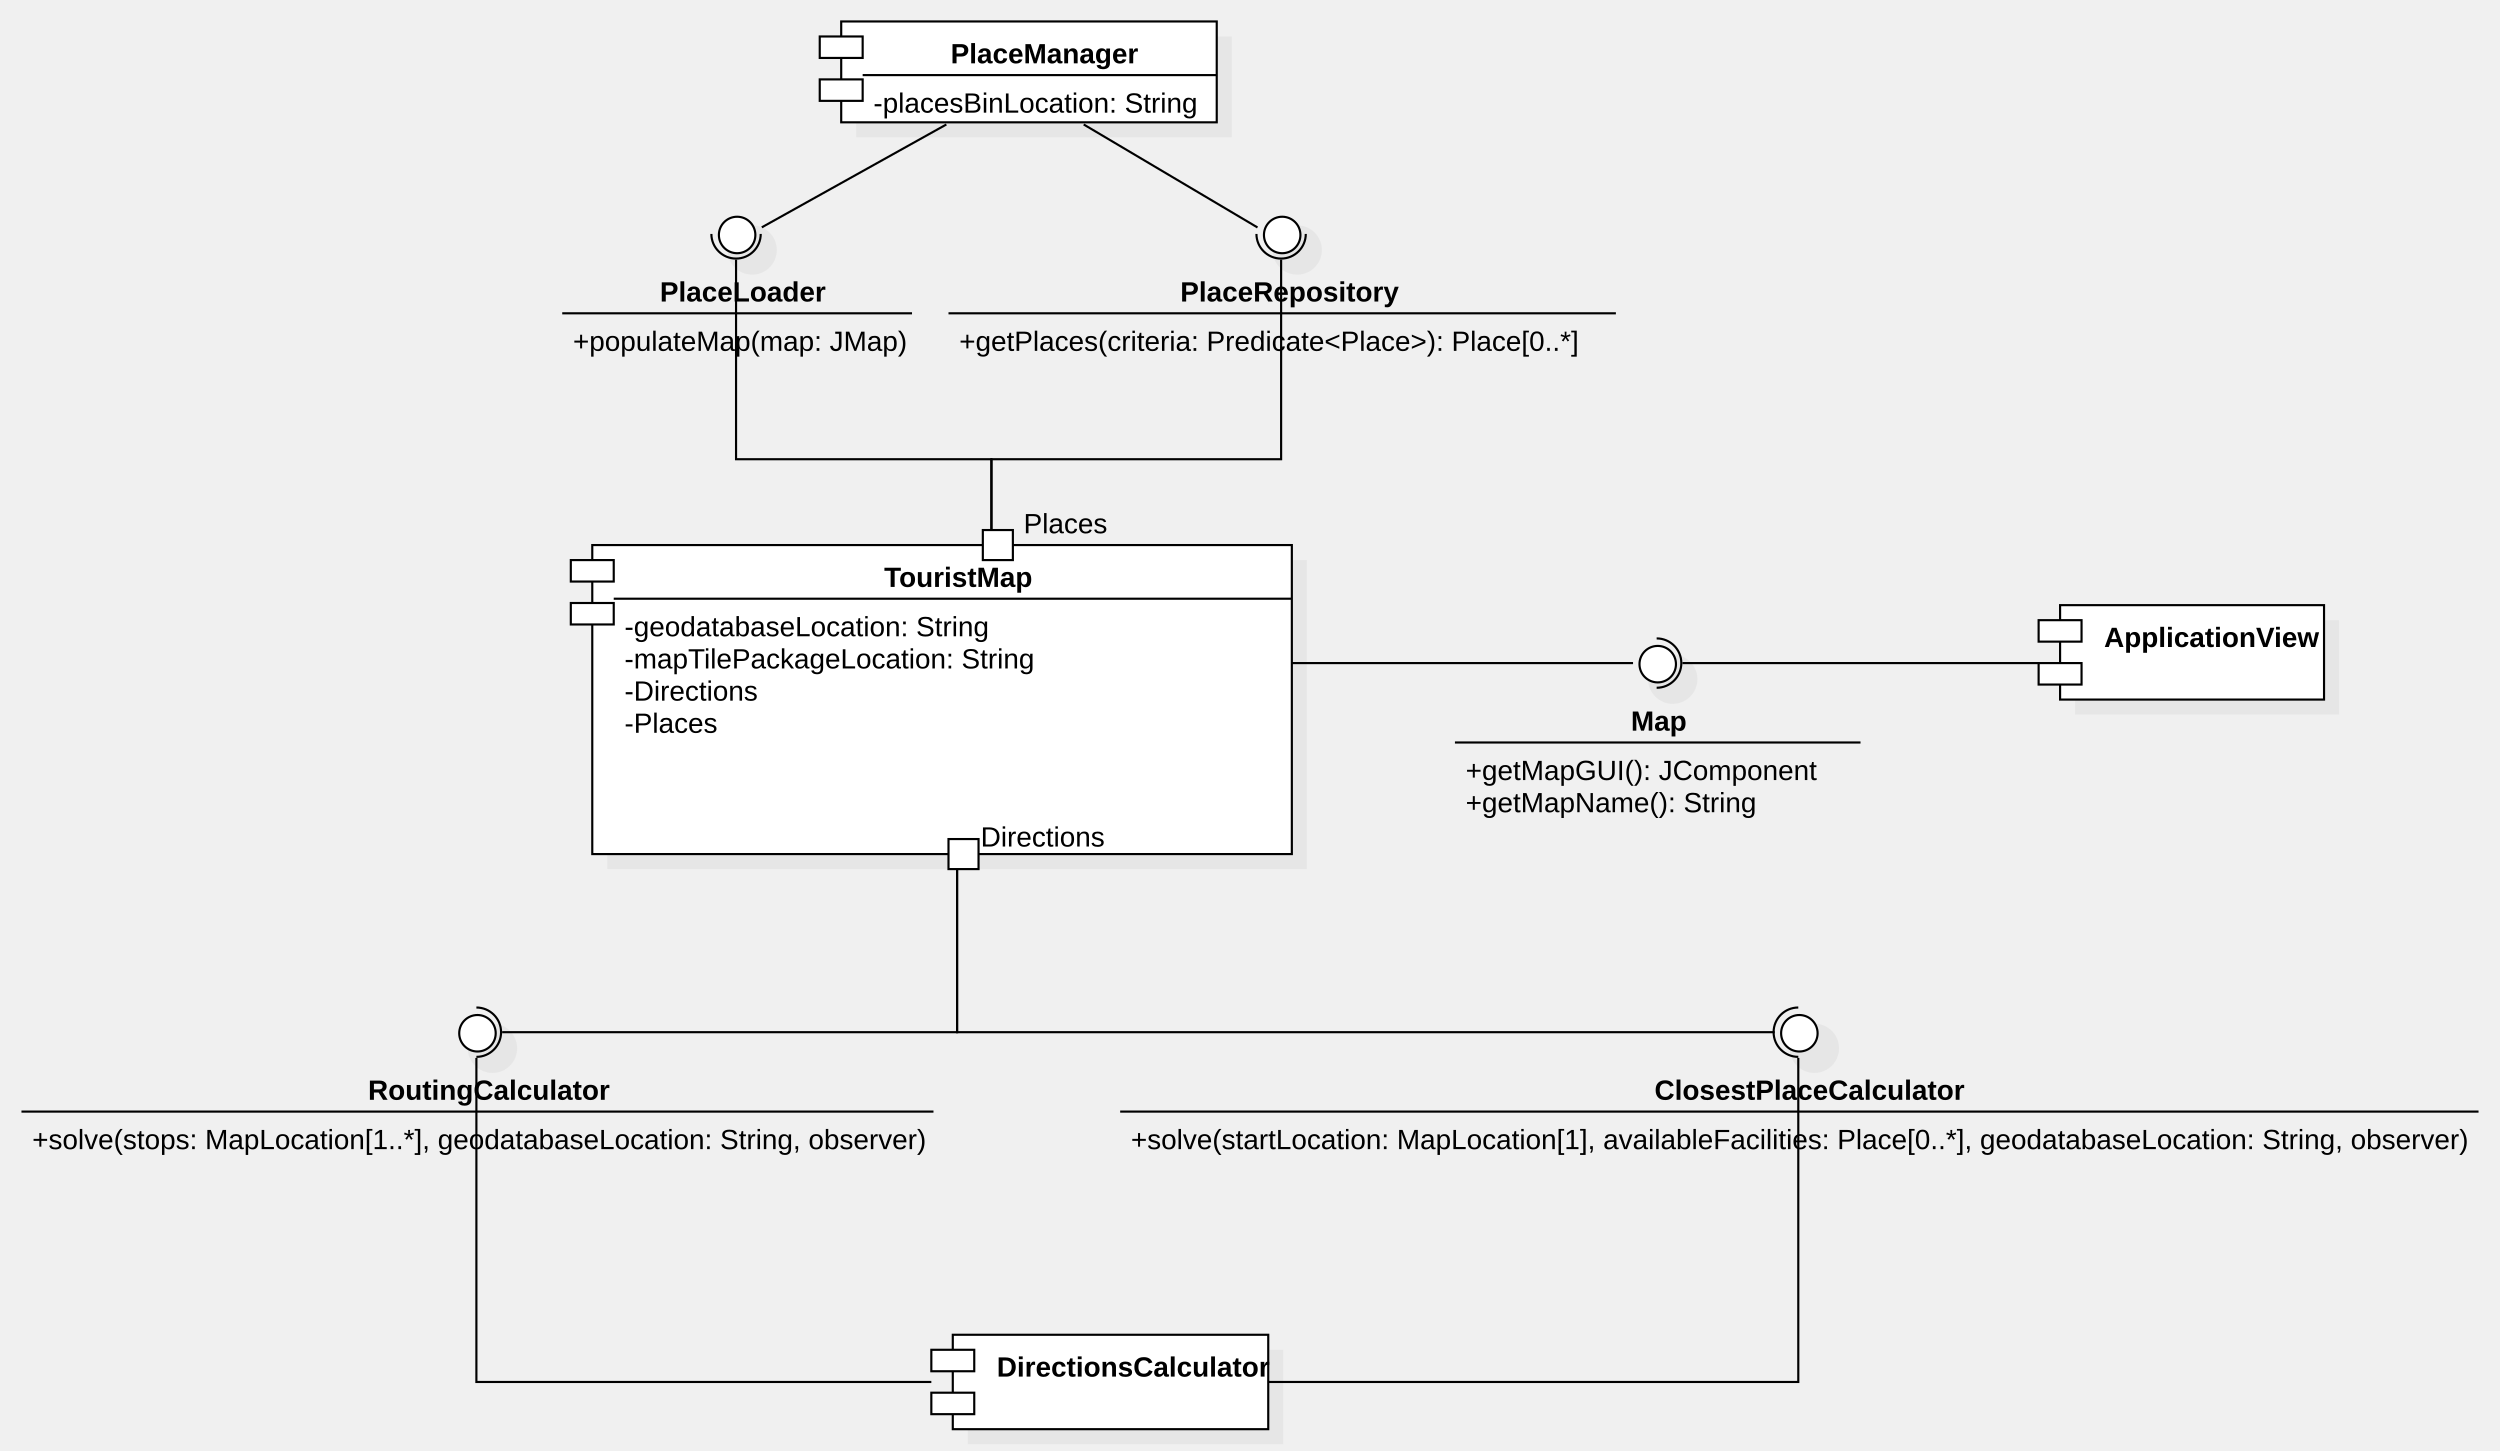
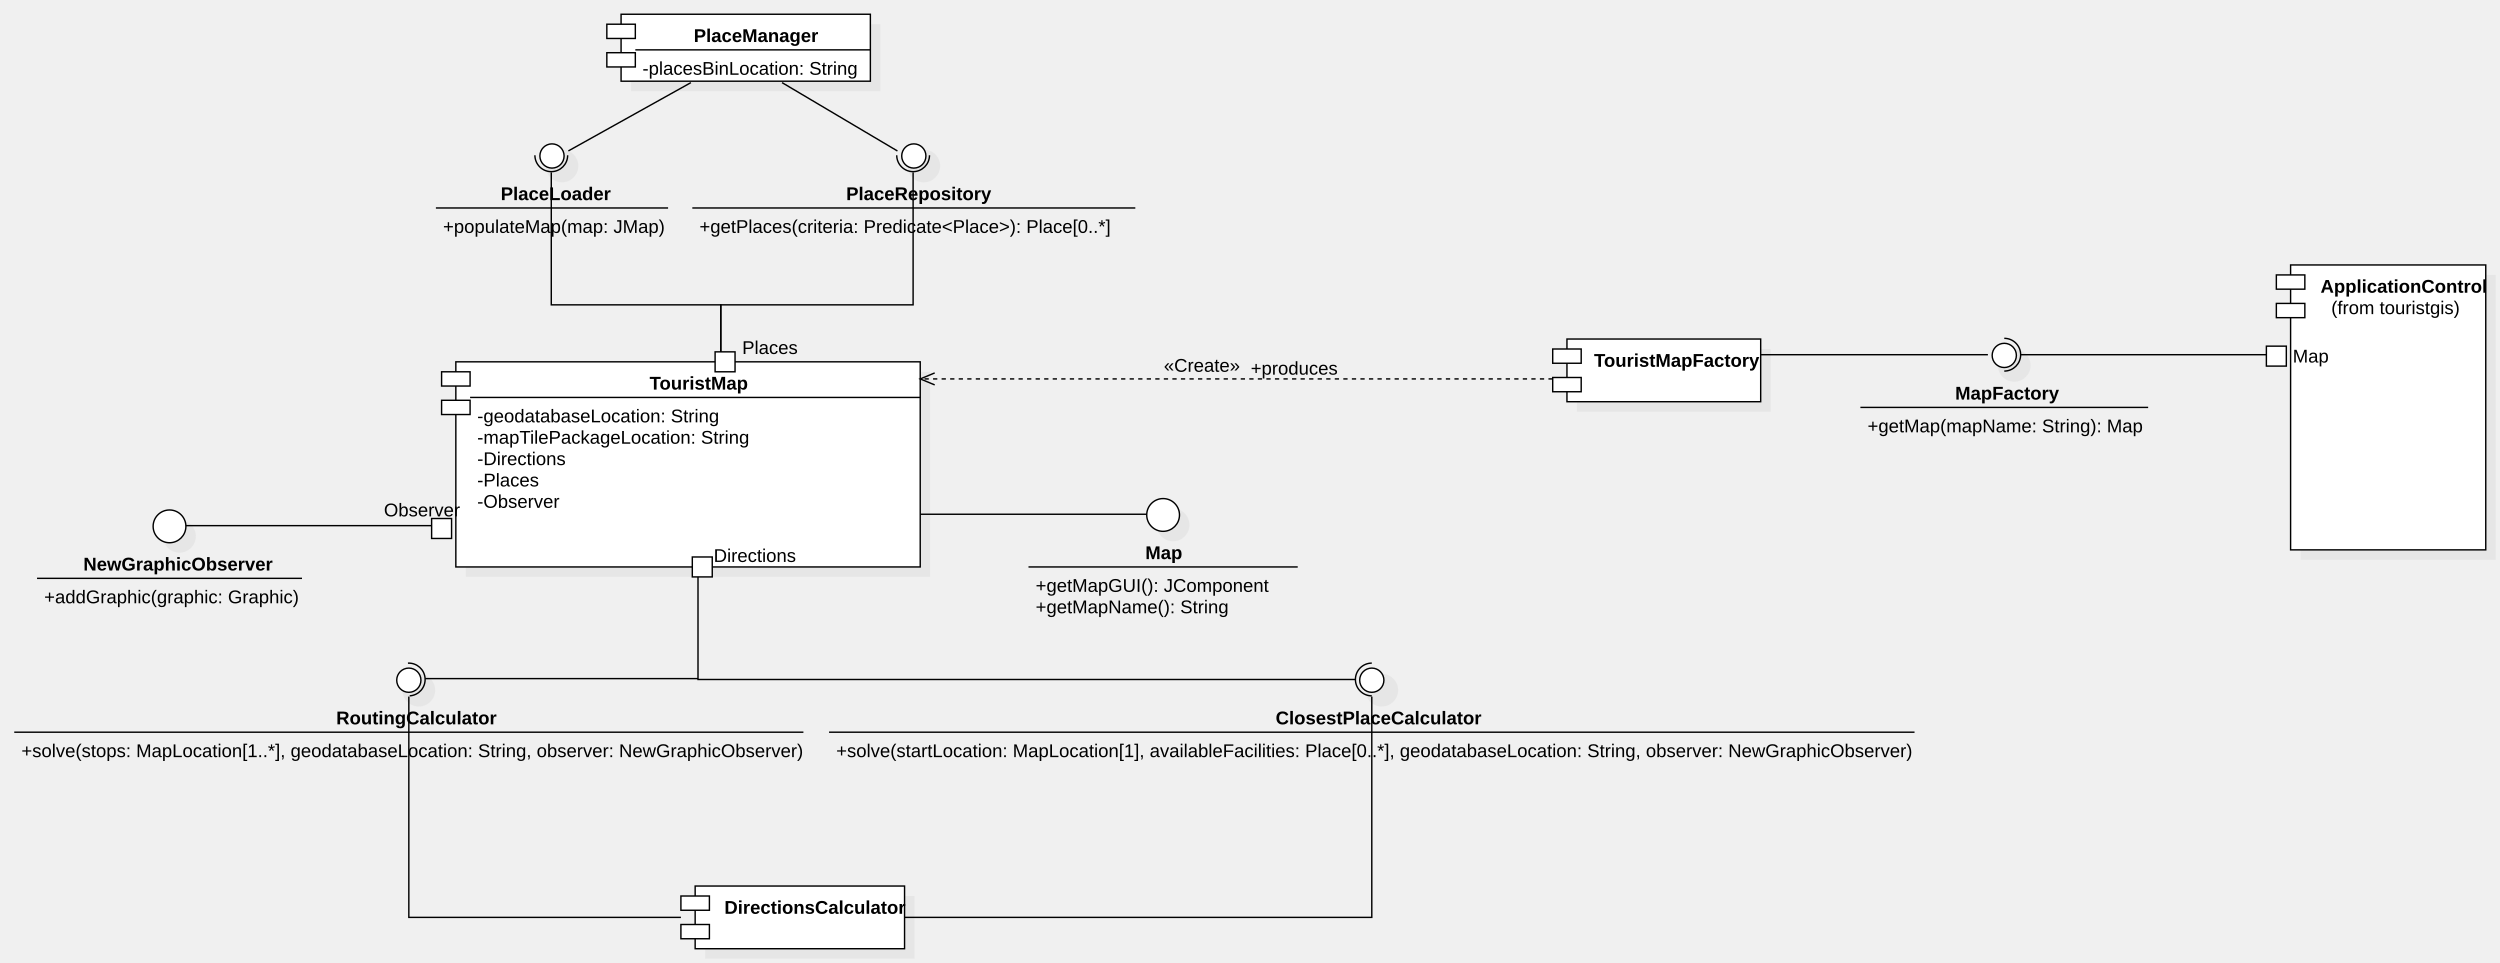
- <svg xmlns="http://www.w3.org/2000/svg" version="1.1" width="1165" height="676">
+ <svg xmlns="http://www.w3.org/2000/svg" version="1.1" width="1755" height="676">
  <defs />
  <g>
-     <g transform="translate(-82,-54) scale(1,1)">
-       <rect fill="#C0C0C0" stroke="none" x="365" y="315" width="326" height="144" opacity="0.2" />
-     </g>
-     <g transform="translate(-82,-54) scale(1,1)">
-       <rect fill="#ffffff" stroke="none" x="358" y="308" width="326" height="144" />
-     </g>
-     <g transform="translate(-82,-54) scale(1,1)">
-       <path fill="none" stroke="#000000" d="M 358 308 L 684 308 L 684 452 L 358 452 L 358 308 Z Z" stroke-miterlimit="10" />
-     </g>
-     <g transform="translate(-82,-54) scale(1,1)">
-       <rect fill="#ffffff" stroke="none" x="348" y="315" width="20" height="10" />
-     </g>
-     <g transform="translate(-82,-54) scale(1,1)">
-       <path fill="none" stroke="#000000" d="M 348 315 L 368 315 L 368 325 L 348 325 L 348 315 Z Z" stroke-miterlimit="10" />
-     </g>
-     <g transform="translate(-82,-54) scale(1,1)">
-       <rect fill="#ffffff" stroke="none" x="348" y="335" width="20" height="10" />
-     </g>
-     <g transform="translate(-82,-54) scale(1,1)">
-       <path fill="none" stroke="#000000" d="M 348 335 L 368 335 L 368 345 L 348 345 L 348 335 Z Z" stroke-miterlimit="10" />
-     </g>
-     <g transform="translate(-82,-54) scale(1,1)">
-       <path fill="none" stroke="#000000" d="M 368 333 L 684 333" stroke-miterlimit="10" />
-     </g>
-     <g transform="translate(-82,-54) scale(1,1)">
-       <g>
-         <path fill="none" stroke="none" />
-         <text fill="#000000" stroke="none" font-family="Arial" font-size="13px" font-style="normal" font-weight="bold" text-decoration="none" x="494" y="327.5">TouristMap</text>
-       </g>
-     </g>
-     <g transform="translate(-82,-54) scale(1,1)">
-       <g>
-         <path fill="none" stroke="none" />
-         <text fill="#000000" stroke="none" font-family="Arial" font-size="13px" font-style="normal" font-weight="normal" text-decoration="none" x="373" y="350.5">-geodatabaseLocation: String</text>
-       </g>
-     </g>
-     <g transform="translate(-82,-54) scale(1,1)">
-       <g>
-         <path fill="none" stroke="none" />
-         <text fill="#000000" stroke="none" font-family="Arial" font-size="13px" font-style="normal" font-weight="normal" text-decoration="none" x="373" y="365.5">-mapTilePackageLocation: String</text>
-       </g>
-     </g>
-     <g transform="translate(-82,-54) scale(1,1)">
-       <g>
-         <path fill="none" stroke="none" />
-         <text fill="#000000" stroke="none" font-family="Arial" font-size="13px" font-style="normal" font-weight="normal" text-decoration="none" x="373" y="380.5">-Directions</text>
-       </g>
-     </g>
-     <g transform="translate(-82,-54) scale(1,1)">
-       <g>
-         <path fill="none" stroke="none" />
-         <text fill="#000000" stroke="none" font-family="Arial" font-size="13px" font-style="normal" font-weight="normal" text-decoration="none" x="373" y="395.5">-Places</text>
-       </g>
-     </g>
-     <g transform="translate(-82,-54) scale(1,1)">
-       <path fill="#C0C0C0" stroke="none" d="M 850 370.5 C 850 364.149 855.149 359 861.5 359 C 867.851 359 873 364.149 873 370.5 C 873 376.851 867.851 382 861.5 382 C 855.149 382 850 376.851 850 370.5 Z" opacity="0.2" />
-     </g>
-     <g transform="translate(-82,-54) scale(1,1)">
-       <path fill="none" stroke="#000000" d="M 854 351.5 A 11.5 11.5 0 0 1 854 374.5" stroke-miterlimit="10" />
-     </g>
-     <g transform="translate(-82,-54) scale(1,1)">
-       <path fill="#ffffff" stroke="none" d="M 846 363.5 C 846 358.806 849.806 355 854.5 355 C 859.194 355 863 358.806 863 363.5 C 863 368.194 859.194 372 854.5 372 C 849.806 372 846 368.194 846 363.5 Z" />
-     </g>
-     <g transform="translate(-82,-54) scale(1,1)">
-       <path fill="none" stroke="#000000" d="M 846 363.5 C 846 358.806 849.806 355 854.5 355 C 859.194 355 863 358.806 863 363.5 C 863 368.194 859.194 372 854.5 372 C 849.806 372 846 368.194 846 363.5 Z" stroke-miterlimit="10" />
-     </g>
-     <g transform="translate(-82,-54) scale(1,1)">
-       <path fill="none" stroke="#000000" d="M 760 400 L 949 400" stroke-miterlimit="10" />
-     </g>
-     <g transform="translate(-82,-54) scale(1,1)">
-       <g>
-         <path fill="none" stroke="none" />
-         <text fill="#000000" stroke="none" font-family="Arial" font-size="13px" font-style="normal" font-weight="bold" text-decoration="none" x="842" y="394.5">Map</text>
-       </g>
-     </g>
-     <g transform="translate(-82,-54) scale(1,1)">
-       <g>
-         <path fill="none" stroke="none" />
-         <text fill="#000000" stroke="none" font-family="Arial" font-size="13px" font-style="normal" font-weight="normal" text-decoration="none" x="765" y="417.5">+getMapGUI(): JComponent</text>
-       </g>
-     </g>
-     <g transform="translate(-82,-54) scale(1,1)">
-       <g>
-         <path fill="none" stroke="none" />
-         <text fill="#000000" stroke="none" font-family="Arial" font-size="13px" font-style="normal" font-weight="normal" text-decoration="none" x="765" y="432.5">+getMapName(): String</text>
-       </g>
-     </g>
-     <g transform="translate(-82,-54) scale(1,1)">
-       <path fill="none" stroke="#000000" d="M 684 363 L 843 363" stroke-miterlimit="10" />
-     </g>
-     <g transform="translate(-82,-54) scale(1,1)">
-       <path fill="#C0C0C0" stroke="none" d="M 300 542.5 C 300 536.149 305.149 531 311.5 531 C 317.851 531 323 536.149 323 542.5 C 323 548.851 317.851 554 311.5 554 C 305.149 554 300 548.851 300 542.5 Z" opacity="0.2" />
-     </g>
-     <g transform="translate(-82,-54) scale(1,1)">
-       <path fill="none" stroke="#000000" d="M 304 523.5 A 11.5 11.5 0 0 1 304 546.5" stroke-miterlimit="10" />
-     </g>
-     <g transform="translate(-82,-54) scale(1,1)">
-       <path fill="#ffffff" stroke="none" d="M 296 535.5 C 296 530.806 299.806 527 304.5 527 C 309.194 527 313 530.806 313 535.5 C 313 540.194 309.194 544 304.5 544 C 299.806 544 296 540.194 296 535.5 Z" />
-     </g>
-     <g transform="translate(-82,-54) scale(1,1)">
-       <path fill="none" stroke="#000000" d="M 296 535.5 C 296 530.806 299.806 527 304.5 527 C 309.194 527 313 530.806 313 535.5 C 313 540.194 309.194 544 304.5 544 C 299.806 544 296 540.194 296 535.5 Z" stroke-miterlimit="10" />
-     </g>
-     <g transform="translate(-82,-54) scale(1,1)">
-       <path fill="none" stroke="#000000" d="M 92 572 L 517 572" stroke-miterlimit="10" />
-     </g>
-     <g transform="translate(-82,-54) scale(1,1)">
-       <g>
-         <path fill="none" stroke="none" />
-         <text fill="#000000" stroke="none" font-family="Arial" font-size="13px" font-style="normal" font-weight="bold" text-decoration="none" x="253.5" y="566.5">RoutingCalculator</text>
-       </g>
-     </g>
-     <g transform="translate(-82,-54) scale(1,1)">
-       <g>
-         <path fill="none" stroke="none" />
-         <text fill="#000000" stroke="none" font-family="Arial" font-size="13px" font-style="normal" font-weight="normal" text-decoration="none" x="97" y="589.5">+solve(stops: MapLocation[1..*], geodatabaseLocation: String, observer)</text>
-       </g>
-     </g>
-     <g transform="translate(-82,-54) scale(1,1)">
-       <path fill="#C0C0C0" stroke="none" d="M 916 542.5 C 916 536.149 921.149 531 927.5 531 C 933.851 531 939 536.149 939 542.5 C 939 548.851 933.851 554 927.5 554 C 921.149 554 916 548.851 916 542.5 Z" opacity="0.2" />
-     </g>
-     <g transform="translate(-82,-54) scale(1,1)">
-       <path fill="none" stroke="#000000" d="M 920 546.5 A 11.5 11.5 0 0 1 920 523.5" stroke-miterlimit="10" />
-     </g>
-     <g transform="translate(-82,-54) scale(1,1)">
-       <path fill="#ffffff" stroke="none" d="M 912 535.5 C 912 530.806 915.806 527 920.5 527 C 925.194 527 929 530.806 929 535.5 C 929 540.194 925.194 544 920.5 544 C 915.806 544 912 540.194 912 535.5 Z" />
-     </g>
-     <g transform="translate(-82,-54) scale(1,1)">
-       <path fill="none" stroke="#000000" d="M 912 535.5 C 912 530.806 915.806 527 920.5 527 C 925.194 527 929 530.806 929 535.5 C 929 540.194 925.194 544 920.5 544 C 915.806 544 912 540.194 912 535.5 Z" stroke-miterlimit="10" />
-     </g>
-     <g transform="translate(-82,-54) scale(1,1)">
-       <path fill="none" stroke="#000000" d="M 604 572 L 1237 572" stroke-miterlimit="10" />
-     </g>
-     <g transform="translate(-82,-54) scale(1,1)">
-       <g>
-         <path fill="none" stroke="none" />
-         <text fill="#000000" stroke="none" font-family="Arial" font-size="13px" font-style="normal" font-weight="bold" text-decoration="none" x="853" y="566.5">ClosestPlaceCalculator</text>
-       </g>
-     </g>
-     <g transform="translate(-82,-54) scale(1,1)">
-       <g>
-         <path fill="none" stroke="none" />
-         <text fill="#000000" stroke="none" font-family="Arial" font-size="13px" font-style="normal" font-weight="normal" text-decoration="none" x="609" y="589.5">+solve(startLocation: MapLocation[1], availableFacilities: Place[0..*], geodatabaseLocation: String, observer)</text>
-       </g>
-     </g>
-     <g transform="translate(-82,-54) scale(1,1)">
-       <path fill="#C0C0C0" stroke="none" d="M 421 170.5 C 421 164.149 426.149 159 432.5 159 C 438.851 159 444 164.149 444 170.5 C 444 176.851 438.851 182 432.5 182 C 426.149 182 421 176.851 421 170.5 Z" opacity="0.2" />
-     </g>
-     <g transform="translate(-82,-54) scale(1,1)">
-       <path fill="none" stroke="#000000" d="M 436.5 163 A 11.5 11.5 0 0 1 413.5 163" stroke-miterlimit="10" />
-     </g>
-     <g transform="translate(-82,-54) scale(1,1)">
-       <path fill="#ffffff" stroke="none" d="M 417 163.5 C 417 158.806 420.806 155 425.5 155 C 430.194 155 434 158.806 434 163.5 C 434 168.194 430.194 172 425.5 172 C 420.806 172 417 168.194 417 163.5 Z" />
-     </g>
-     <g transform="translate(-82,-54) scale(1,1)">
-       <path fill="none" stroke="#000000" d="M 417 163.5 C 417 158.806 420.806 155 425.5 155 C 430.194 155 434 158.806 434 163.5 C 434 168.194 430.194 172 425.5 172 C 420.806 172 417 168.194 417 163.5 Z" stroke-miterlimit="10" />
-     </g>
-     <g transform="translate(-82,-54) scale(1,1)">
-       <path fill="none" stroke="#000000" d="M 344 200 L 507 200" stroke-miterlimit="10" />
-     </g>
-     <g transform="translate(-82,-54) scale(1,1)">
-       <g>
-         <path fill="none" stroke="none" />
-         <text fill="#000000" stroke="none" font-family="Arial" font-size="13px" font-style="normal" font-weight="bold" text-decoration="none" x="389.5" y="194.5">PlaceLoader</text>
-       </g>
-     </g>
-     <g transform="translate(-82,-54) scale(1,1)">
-       <g>
-         <path fill="none" stroke="none" />
-         <text fill="#000000" stroke="none" font-family="Arial" font-size="13px" font-style="normal" font-weight="normal" text-decoration="none" x="349" y="217.5">+populateMap(map: JMap)</text>
-       </g>
-     </g>
-     <g transform="translate(-82,-54) scale(1,1)">
-       <rect fill="#ffffff" stroke="none" x="524" y="445" width="14" height="14" />
-     </g>
-     <g transform="translate(-82,-54) scale(1,1)">
-       <path fill="none" stroke="#000000" d="M 524 445 L 538 445 L 538 459 L 524 459 L 524 445 Z Z" stroke-miterlimit="10" />
-     </g>
-     <g transform="translate(-82,-54) scale(1,1)">
-       <g>
-         <path fill="none" stroke="none" />
-         <text fill="#000000" stroke="none" font-family="Arial" font-size="13px" font-style="normal" font-weight="normal" text-decoration="none" x="539" y="448.5">Directions</text>
-       </g>
-     </g>
-     <g transform="translate(-82,-54) scale(1,1)">
-       <path fill="none" stroke="#000000" d="M 528 459 L 528 535 L 316 535" stroke-miterlimit="10" />
-     </g>
-     <g transform="translate(-82,-54) scale(1,1)">
-       <path fill="none" stroke="#000000" d="M 528 459 L 528 535 L 909 535" stroke-miterlimit="10" />
-     </g>
-     <g transform="translate(-82,-54) scale(1,1)">
-       <rect fill="#ffffff" stroke="none" x="540" y="301" width="14" height="14" />
-     </g>
-     <g transform="translate(-82,-54) scale(1,1)">
-       <path fill="none" stroke="#000000" d="M 540 301 L 554 301 L 554 315 L 540 315 L 540 301 Z Z" stroke-miterlimit="10" />
-     </g>
-     <g transform="translate(-82,-54) scale(1,1)">
-       <g>
-         <path fill="none" stroke="none" />
-         <text fill="#000000" stroke="none" font-family="Arial" font-size="13px" font-style="normal" font-weight="normal" text-decoration="none" x="559" y="302.5">Places</text>
-       </g>
-     </g>
-     <g transform="translate(-82,-54) scale(1,1)">
-       <path fill="none" stroke="#000000" d="M 544 301 L 544 268 L 425 268 L 425 175" stroke-miterlimit="10" />
-     </g>
-     <g transform="translate(-82,-54) scale(1,1)">
-       <rect fill="#C0C0C0" stroke="none" x="1049" y="343" width="123" height="44" opacity="0.2" />
-     </g>
-     <g transform="translate(-82,-54) scale(1,1)">
-       <rect fill="#ffffff" stroke="none" x="1042" y="336" width="123" height="44" />
-     </g>
-     <g transform="translate(-82,-54) scale(1,1)">
-       <path fill="none" stroke="#000000" d="M 1042 336 L 1165 336 L 1165 380 L 1042 380 L 1042 336 Z Z" stroke-miterlimit="10" />
-     </g>
-     <g transform="translate(-82,-54) scale(1,1)">
-       <rect fill="#ffffff" stroke="none" x="1032" y="343" width="20" height="10" />
-     </g>
-     <g transform="translate(-82,-54) scale(1,1)">
-       <path fill="none" stroke="#000000" d="M 1032 343 L 1052 343 L 1052 353 L 1032 353 L 1032 343 Z Z" stroke-miterlimit="10" />
-     </g>
-     <g transform="translate(-82,-54) scale(1,1)">
-       <rect fill="#ffffff" stroke="none" x="1032" y="363" width="20" height="10" />
-     </g>
-     <g transform="translate(-82,-54) scale(1,1)">
-       <path fill="none" stroke="#000000" d="M 1032 363 L 1052 363 L 1052 373 L 1032 373 L 1032 363 Z Z" stroke-miterlimit="10" />
-     </g>
-     <g transform="translate(-82,-54) scale(1,1)">
-       <g>
-         <path fill="none" stroke="none" />
-         <text fill="#000000" stroke="none" font-family="Arial" font-size="13px" font-style="normal" font-weight="bold" text-decoration="none" x="1062.5" y="355.5">ApplicationView</text>
-       </g>
-     </g>
-     <g transform="translate(-82,-54) scale(1,1)">
-       <path fill="none" stroke="#000000" d="M 1032 363 L 866 363" stroke-miterlimit="10" />
-     </g>
-     <g transform="translate(-82,-54) scale(1,1)">
-       <path fill="#C0C0C0" stroke="none" d="M 675 170.5 C 675 164.149 680.149 159 686.5 159 C 692.851 159 698 164.149 698 170.5 C 698 176.851 692.851 182 686.5 182 C 680.149 182 675 176.851 675 170.5 Z" opacity="0.2" />
-     </g>
-     <g transform="translate(-82,-54) scale(1,1)">
-       <path fill="none" stroke="#000000" d="M 690.5 163 A 11.5 11.5 0 0 1 667.5 163" stroke-miterlimit="10" />
-     </g>
-     <g transform="translate(-82,-54) scale(1,1)">
-       <path fill="#ffffff" stroke="none" d="M 671 163.5 C 671 158.806 674.806 155 679.5 155 C 684.194 155 688 158.806 688 163.5 C 688 168.194 684.194 172 679.5 172 C 674.806 172 671 168.194 671 163.5 Z" />
-     </g>
-     <g transform="translate(-82,-54) scale(1,1)">
-       <path fill="none" stroke="#000000" d="M 671 163.5 C 671 158.806 674.806 155 679.5 155 C 684.194 155 688 158.806 688 163.5 C 688 168.194 684.194 172 679.5 172 C 674.806 172 671 168.194 671 163.5 Z" stroke-miterlimit="10" />
-     </g>
-     <g transform="translate(-82,-54) scale(1,1)">
-       <path fill="none" stroke="#000000" d="M 524 200 L 835 200" stroke-miterlimit="10" />
-     </g>
-     <g transform="translate(-82,-54) scale(1,1)">
-       <g>
-         <path fill="none" stroke="none" />
-         <text fill="#000000" stroke="none" font-family="Arial" font-size="13px" font-style="normal" font-weight="bold" text-decoration="none" x="632" y="194.5">PlaceRepository</text>
-       </g>
-     </g>
-     <g transform="translate(-82,-54) scale(1,1)">
-       <g>
-         <path fill="none" stroke="none" />
-         <text fill="#000000" stroke="none" font-family="Arial" font-size="13px" font-style="normal" font-weight="normal" text-decoration="none" x="529" y="217.5">+getPlaces(criteria: Predicate&lt;Place&gt;): Place[0..*]</text>
-       </g>
-     </g>
-     <g transform="translate(-82,-54) scale(1,1)">
-       <path fill="none" stroke="#000000" d="M 544 301 L 544 268 L 679 268 L 679 175" stroke-miterlimit="10" />
-     </g>
-     <g transform="translate(-82,-54) scale(1,1)">
-       <rect fill="#C0C0C0" stroke="none" x="481" y="71" width="175" height="47" opacity="0.2" />
-     </g>
-     <g transform="translate(-82,-54) scale(1,1)">
-       <rect fill="#ffffff" stroke="none" x="474" y="64" width="175" height="47" />
-     </g>
-     <g transform="translate(-82,-54) scale(1,1)">
-       <path fill="none" stroke="#000000" d="M 474 64 L 649 64 L 649 111 L 474 111 L 474 64 Z Z" stroke-miterlimit="10" />
-     </g>
-     <g transform="translate(-82,-54) scale(1,1)">
-       <rect fill="#ffffff" stroke="none" x="464" y="71" width="20" height="10" />
-     </g>
-     <g transform="translate(-82,-54) scale(1,1)">
-       <path fill="none" stroke="#000000" d="M 464 71 L 484 71 L 484 81 L 464 81 L 464 71 Z Z" stroke-miterlimit="10" />
-     </g>
-     <g transform="translate(-82,-54) scale(1,1)">
-       <rect fill="#ffffff" stroke="none" x="464" y="91" width="20" height="10" />
-     </g>
-     <g transform="translate(-82,-54) scale(1,1)">
-       <path fill="none" stroke="#000000" d="M 464 91 L 484 91 L 484 101 L 464 101 L 464 91 Z Z" stroke-miterlimit="10" />
-     </g>
-     <g transform="translate(-82,-54) scale(1,1)">
-       <path fill="none" stroke="#000000" d="M 484 89 L 649 89" stroke-miterlimit="10" />
-     </g>
-     <g transform="translate(-82,-54) scale(1,1)">
-       <g>
-         <path fill="none" stroke="none" />
-         <text fill="#000000" stroke="none" font-family="Arial" font-size="13px" font-style="normal" font-weight="bold" text-decoration="none" x="525" y="83.5">PlaceManager</text>
-       </g>
-     </g>
-     <g transform="translate(-82,-54) scale(1,1)">
-       <g>
-         <path fill="none" stroke="none" />
-         <text fill="#000000" stroke="none" font-family="Arial" font-size="13px" font-style="normal" font-weight="normal" text-decoration="none" x="489" y="106.5">-placesBinLocation: String</text>
-       </g>
-     </g>
-     <g transform="translate(-82,-54) scale(1,1)">
-       <path fill="none" stroke="#000000" d="M 523 112 L 437 159.936" stroke-miterlimit="10" />
-     </g>
-     <g transform="translate(-82,-54) scale(1,1)">
-       <path fill="none" stroke="#000000" d="M 587 112 L 668 160" stroke-miterlimit="10" />
-     </g>
-     <g transform="translate(-82,-54) scale(1,1)">
-       <rect fill="#C0C0C0" stroke="none" x="533" y="683" width="147" height="44" opacity="0.2" />
-     </g>
-     <g transform="translate(-82,-54) scale(1,1)">
-       <rect fill="#ffffff" stroke="none" x="526" y="676" width="147" height="44" />
-     </g>
-     <g transform="translate(-82,-54) scale(1,1)">
-       <path fill="none" stroke="#000000" d="M 526 676 L 673 676 L 673 720 L 526 720 L 526 676 Z Z" stroke-miterlimit="10" />
-     </g>
-     <g transform="translate(-82,-54) scale(1,1)">
-       <rect fill="#ffffff" stroke="none" x="516" y="683" width="20" height="10" />
-     </g>
-     <g transform="translate(-82,-54) scale(1,1)">
-       <path fill="none" stroke="#000000" d="M 516 683 L 536 683 L 536 693 L 516 693 L 516 683 Z Z" stroke-miterlimit="10" />
-     </g>
-     <g transform="translate(-82,-54) scale(1,1)">
-       <rect fill="#ffffff" stroke="none" x="516" y="703" width="20" height="10" />
-     </g>
-     <g transform="translate(-82,-54) scale(1,1)">
-       <path fill="none" stroke="#000000" d="M 516 703 L 536 703 L 536 713 L 516 713 L 516 703 Z Z" stroke-miterlimit="10" />
-     </g>
-     <g transform="translate(-82,-54) scale(1,1)">
-       <g>
-         <path fill="none" stroke="none" />
-         <text fill="#000000" stroke="none" font-family="Arial" font-size="13px" font-style="normal" font-weight="bold" text-decoration="none" x="546.5" y="695.5">DirectionsCalculator</text>
-       </g>
-     </g>
-     <g transform="translate(-82,-54) scale(1,1)">
-       <path fill="none" stroke="#000000" d="M 516 698 L 304 698 L 304 547" stroke-miterlimit="10" />
-     </g>
-     <g transform="translate(-82,-54) scale(1,1)">
-       <path fill="none" stroke="#000000" d="M 673 698 L 920 698 L 920 547" stroke-miterlimit="10" />
+     <g transform="translate(-506,-50) scale(1,1)">
+       <rect fill="#C0C0C0" stroke="none" x="833" y="311" width="326" height="144" opacity="0.2" />
+     </g>
+     <g transform="translate(-506,-50) scale(1,1)">
+       <rect fill="#ffffff" stroke="none" x="826" y="304" width="326" height="144" />
+     </g>
+     <g transform="translate(-506,-50) scale(1,1)">
+       <path fill="none" stroke="#000000" d="M 826 304 L 1152 304 L 1152 448 L 826 448 L 826 304 Z Z" stroke-miterlimit="10" />
+     </g>
+     <g transform="translate(-506,-50) scale(1,1)">
+       <rect fill="#ffffff" stroke="none" x="816" y="311" width="20" height="10" />
+     </g>
+     <g transform="translate(-506,-50) scale(1,1)">
+       <path fill="none" stroke="#000000" d="M 816 311 L 836 311 L 836 321 L 816 321 L 816 311 Z Z" stroke-miterlimit="10" />
+     </g>
+     <g transform="translate(-506,-50) scale(1,1)">
+       <rect fill="#ffffff" stroke="none" x="816" y="331" width="20" height="10" />
+     </g>
+     <g transform="translate(-506,-50) scale(1,1)">
+       <path fill="none" stroke="#000000" d="M 816 331 L 836 331 L 836 341 L 816 341 L 816 331 Z Z" stroke-miterlimit="10" />
+     </g>
+     <g transform="translate(-506,-50) scale(1,1)">
+       <path fill="none" stroke="#000000" d="M 836 329 L 1152 329" stroke-miterlimit="10" />
+     </g>
+     <g transform="translate(-506,-50) scale(1,1)">
+       <g>
+         <path fill="none" stroke="none" />
+         <text fill="#000000" stroke="none" font-family="Arial" font-size="13px" font-style="normal" font-weight="bold" text-decoration="none" x="962" y="323.5">TouristMap</text>
+       </g>
+     </g>
+     <g transform="translate(-506,-50) scale(1,1)">
+       <g>
+         <path fill="none" stroke="none" />
+         <text fill="#000000" stroke="none" font-family="Arial" font-size="13px" font-style="normal" font-weight="normal" text-decoration="none" x="841" y="346.5">-geodatabaseLocation: String</text>
+       </g>
+     </g>
+     <g transform="translate(-506,-50) scale(1,1)">
+       <g>
+         <path fill="none" stroke="none" />
+         <text fill="#000000" stroke="none" font-family="Arial" font-size="13px" font-style="normal" font-weight="normal" text-decoration="none" x="841" y="361.5">-mapTilePackageLocation: String</text>
+       </g>
+     </g>
+     <g transform="translate(-506,-50) scale(1,1)">
+       <g>
+         <path fill="none" stroke="none" />
+         <text fill="#000000" stroke="none" font-family="Arial" font-size="13px" font-style="normal" font-weight="normal" text-decoration="none" x="841" y="376.5">-Directions</text>
+       </g>
+     </g>
+     <g transform="translate(-506,-50) scale(1,1)">
+       <g>
+         <path fill="none" stroke="none" />
+         <text fill="#000000" stroke="none" font-family="Arial" font-size="13px" font-style="normal" font-weight="normal" text-decoration="none" x="841" y="391.5">-Places</text>
+       </g>
+     </g>
+     <g transform="translate(-506,-50) scale(1,1)">
+       <g>
+         <path fill="none" stroke="none" />
+         <text fill="#000000" stroke="none" font-family="Arial" font-size="13px" font-style="normal" font-weight="normal" text-decoration="none" x="841" y="406.5">-Observer</text>
+       </g>
+     </g>
+     <g transform="translate(-506,-50) scale(1,1)">
+       <path fill="#C0C0C0" stroke="none" d="M 1318 418.5 C 1318 412.149 1323.149 407 1329.5 407 C 1335.851 407 1341 412.149 1341 418.5 C 1341 424.851 1335.851 430 1329.5 430 C 1323.149 430 1318 424.851 1318 418.5 Z" opacity="0.2" />
+     </g>
+     <g transform="translate(-506,-50) scale(1,1)">
+       <path fill="#ffffff" stroke="none" d="M 1311 411.5 C 1311 405.149 1316.149 400 1322.5 400 C 1328.851 400 1334 405.149 1334 411.5 C 1334 417.851 1328.851 423 1322.5 423 C 1316.149 423 1311 417.851 1311 411.5 Z" />
+     </g>
+     <g transform="translate(-506,-50) scale(1,1)">
+       <path fill="none" stroke="#000000" d="M 1311 411.5 C 1311 405.149 1316.149 400 1322.5 400 C 1328.851 400 1334 405.149 1334 411.5 C 1334 417.851 1328.851 423 1322.5 423 C 1316.149 423 1311 417.851 1311 411.5 Z" stroke-miterlimit="10" />
+     </g>
+     <g transform="translate(-506,-50) scale(1,1)">
+       <path fill="none" stroke="#000000" d="M 1228 448 L 1417 448" stroke-miterlimit="10" />
+     </g>
+     <g transform="translate(-506,-50) scale(1,1)">
+       <g>
+         <path fill="none" stroke="none" />
+         <text fill="#000000" stroke="none" font-family="Arial" font-size="13px" font-style="normal" font-weight="bold" text-decoration="none" x="1310" y="442.5">Map</text>
+       </g>
+     </g>
+     <g transform="translate(-506,-50) scale(1,1)">
+       <g>
+         <path fill="none" stroke="none" />
+         <text fill="#000000" stroke="none" font-family="Arial" font-size="13px" font-style="normal" font-weight="normal" text-decoration="none" x="1233" y="465.5">+getMapGUI(): JComponent</text>
+       </g>
+     </g>
+     <g transform="translate(-506,-50) scale(1,1)">
+       <g>
+         <path fill="none" stroke="none" />
+         <text fill="#000000" stroke="none" font-family="Arial" font-size="13px" font-style="normal" font-weight="normal" text-decoration="none" x="1233" y="480.5">+getMapName(): String</text>
+       </g>
+     </g>
+     <g transform="translate(-506,-50) scale(1,1)">
+       <path fill="none" stroke="#000000" d="M 1152 411 L 1311 411" stroke-miterlimit="10" />
+     </g>
+     <g transform="translate(-506,-50) scale(1,1)">
+       <path fill="#C0C0C0" stroke="none" d="M 788.5 534.5 C 788.5 528.149 793.649 523 800 523 C 806.351 523 811.5 528.149 811.5 534.5 C 811.5 540.851 806.351 546 800 546 C 793.649 546 788.5 540.851 788.5 534.5 Z" opacity="0.2" />
+     </g>
+     <g transform="translate(-506,-50) scale(1,1)">
+       <path fill="none" stroke="#000000" d="M 792.378 515.517 A 11.5 11.5 0 0 1 793.622 538.483" stroke-miterlimit="10" />
+     </g>
+     <g transform="translate(-506,-50) scale(1,1)">
+       <path fill="#ffffff" stroke="none" d="M 784.5 527.5 C 784.5 522.806 788.306 519 793 519 C 797.694 519 801.5 522.806 801.5 527.5 C 801.5 532.194 797.694 536 793 536 C 788.306 536 784.5 532.194 784.5 527.5 Z" />
+     </g>
+     <g transform="translate(-506,-50) scale(1,1)">
+       <path fill="none" stroke="#000000" d="M 784.5 527.5 C 784.5 522.806 788.306 519 793 519 C 797.694 519 801.5 522.806 801.5 527.5 C 801.5 532.194 797.694 536 793 536 C 788.306 536 784.5 532.194 784.5 527.5 Z" stroke-miterlimit="10" />
+     </g>
+     <g transform="translate(-506,-50) scale(1,1)">
+       <path fill="none" stroke="#000000" d="M 516 564 L 1070 564" stroke-miterlimit="10" />
+     </g>
+     <g transform="translate(-506,-50) scale(1,1)">
+       <g>
+         <path fill="none" stroke="none" />
+         <text fill="#000000" stroke="none" font-family="Arial" font-size="13px" font-style="normal" font-weight="bold" text-decoration="none" x="742" y="558.5">RoutingCalculator</text>
+       </g>
+     </g>
+     <g transform="translate(-506,-50) scale(1,1)">
+       <g>
+         <path fill="none" stroke="none" />
+         <text fill="#000000" stroke="none" font-family="Arial" font-size="13px" font-style="normal" font-weight="normal" text-decoration="none" x="521" y="581.5">+solve(stops: MapLocation[1..*], geodatabaseLocation: String, observer: NewGraphicObserver)</text>
+       </g>
+     </g>
+     <g transform="translate(-506,-50) scale(1,1)">
+       <path fill="#C0C0C0" stroke="none" d="M 1464.5 534.5 C 1464.5 528.149 1469.649 523 1476 523 C 1482.351 523 1487.5 528.149 1487.5 534.5 C 1487.5 540.851 1482.351 546 1476 546 C 1469.649 546 1464.5 540.851 1464.5 534.5 Z" opacity="0.2" />
+     </g>
+     <g transform="translate(-506,-50) scale(1,1)">
+       <path fill="none" stroke="#000000" d="M 1469 538.5 A 11.5 11.5 0 0 1 1469 515.5" stroke-miterlimit="10" />
+     </g>
+     <g transform="translate(-506,-50) scale(1,1)">
+       <path fill="#ffffff" stroke="none" d="M 1460.5 527.5 C 1460.5 522.806 1464.306 519 1469 519 C 1473.694 519 1477.5 522.806 1477.5 527.5 C 1477.5 532.194 1473.694 536 1469 536 C 1464.306 536 1460.5 532.194 1460.5 527.5 Z" />
+     </g>
+     <g transform="translate(-506,-50) scale(1,1)">
+       <path fill="none" stroke="#000000" d="M 1460.5 527.5 C 1460.5 522.806 1464.306 519 1469 519 C 1473.694 519 1477.5 522.806 1477.5 527.5 C 1477.5 532.194 1473.694 536 1469 536 C 1464.306 536 1460.5 532.194 1460.5 527.5 Z" stroke-miterlimit="10" />
+     </g>
+     <g transform="translate(-506,-50) scale(1,1)">
+       <path fill="none" stroke="#000000" d="M 1088 564 L 1850 564" stroke-miterlimit="10" />
+     </g>
+     <g transform="translate(-506,-50) scale(1,1)">
+       <g>
+         <path fill="none" stroke="none" />
+         <text fill="#000000" stroke="none" font-family="Arial" font-size="13px" font-style="normal" font-weight="bold" text-decoration="none" x="1401.5" y="558.5">ClosestPlaceCalculator</text>
+       </g>
+     </g>
+     <g transform="translate(-506,-50) scale(1,1)">
+       <g>
+         <path fill="none" stroke="none" />
+         <text fill="#000000" stroke="none" font-family="Arial" font-size="13px" font-style="normal" font-weight="normal" text-decoration="none" x="1093" y="581.5">+solve(startLocation: MapLocation[1], availableFacilities: Place[0..*], geodatabaseLocation: String, observer: NewGraphicObserver)</text>
+       </g>
+     </g>
+     <g transform="translate(-506,-50) scale(1,1)">
+       <path fill="#C0C0C0" stroke="none" d="M 889 166.5 C 889 160.149 894.149 155 900.5 155 C 906.851 155 912 160.149 912 166.5 C 912 172.851 906.851 178 900.5 178 C 894.149 178 889 172.851 889 166.5 Z" opacity="0.2" />
+     </g>
+     <g transform="translate(-506,-50) scale(1,1)">
+       <path fill="none" stroke="#000000" d="M 904.5 159 A 11.5 11.5 0 0 1 881.5 159" stroke-miterlimit="10" />
+     </g>
+     <g transform="translate(-506,-50) scale(1,1)">
+       <path fill="#ffffff" stroke="none" d="M 885 159.5 C 885 154.806 888.806 151 893.5 151 C 898.194 151 902 154.806 902 159.5 C 902 164.194 898.194 168 893.5 168 C 888.806 168 885 164.194 885 159.5 Z" />
+     </g>
+     <g transform="translate(-506,-50) scale(1,1)">
+       <path fill="none" stroke="#000000" d="M 885 159.5 C 885 154.806 888.806 151 893.5 151 C 898.194 151 902 154.806 902 159.5 C 902 164.194 898.194 168 893.5 168 C 888.806 168 885 164.194 885 159.5 Z" stroke-miterlimit="10" />
+     </g>
+     <g transform="translate(-506,-50) scale(1,1)">
+       <path fill="none" stroke="#000000" d="M 812 196 L 975 196" stroke-miterlimit="10" />
+     </g>
+     <g transform="translate(-506,-50) scale(1,1)">
+       <g>
+         <path fill="none" stroke="none" />
+         <text fill="#000000" stroke="none" font-family="Arial" font-size="13px" font-style="normal" font-weight="bold" text-decoration="none" x="857.5" y="190.5">PlaceLoader</text>
+       </g>
+     </g>
+     <g transform="translate(-506,-50) scale(1,1)">
+       <g>
+         <path fill="none" stroke="none" />
+         <text fill="#000000" stroke="none" font-family="Arial" font-size="13px" font-style="normal" font-weight="normal" text-decoration="none" x="817" y="213.5">+populateMap(map: JMap)</text>
+       </g>
+     </g>
+     <g transform="translate(-506,-50) scale(1,1)">
+       <rect fill="#ffffff" stroke="none" x="992" y="441" width="14" height="14" />
+     </g>
+     <g transform="translate(-506,-50) scale(1,1)">
+       <path fill="none" stroke="#000000" d="M 992 441 L 1006 441 L 1006 455 L 992 455 L 992 441 Z Z" stroke-miterlimit="10" />
+     </g>
+     <g transform="translate(-506,-50) scale(1,1)">
+       <g>
+         <path fill="none" stroke="none" />
+         <text fill="#000000" stroke="none" font-family="Arial" font-size="13px" font-style="normal" font-weight="normal" text-decoration="none" x="1007" y="444.5">Directions</text>
+       </g>
+     </g>
+     <g transform="translate(-506,-50) scale(1,1)">
+       <path fill="none" stroke="#000000" d="M 996 526.377 L 804.5 526.377" stroke-miterlimit="10" />
+     </g>
+     <g transform="translate(-506,-50) scale(1,1)">
+       <path fill="none" stroke="#000000" d="M 996 455 L 996 527 L 1457.5 527" stroke-miterlimit="10" />
+     </g>
+     <g transform="translate(-506,-50) scale(1,1)">
+       <rect fill="#ffffff" stroke="none" x="1008" y="297" width="14" height="14" />
+     </g>
+     <g transform="translate(-506,-50) scale(1,1)">
+       <path fill="none" stroke="#000000" d="M 1008 297 L 1022 297 L 1022 311 L 1008 311 L 1008 297 Z Z" stroke-miterlimit="10" />
+     </g>
+     <g transform="translate(-506,-50) scale(1,1)">
+       <g>
+         <path fill="none" stroke="none" />
+         <text fill="#000000" stroke="none" font-family="Arial" font-size="13px" font-style="normal" font-weight="normal" text-decoration="none" x="1027" y="298.5">Places</text>
+       </g>
+     </g>
+     <g transform="translate(-506,-50) scale(1,1)">
+       <path fill="none" stroke="#000000" d="M 1012 297 L 1012 264 L 893 264 L 893 171" stroke-miterlimit="10" />
+     </g>
+     <g transform="translate(-506,-50) scale(1,1)">
+       <path fill="#C0C0C0" stroke="none" d="M 1143 166.5 C 1143 160.149 1148.149 155 1154.5 155 C 1160.851 155 1166 160.149 1166 166.5 C 1166 172.851 1160.851 178 1154.5 178 C 1148.149 178 1143 172.851 1143 166.5 Z" opacity="0.2" />
+     </g>
+     <g transform="translate(-506,-50) scale(1,1)">
+       <path fill="none" stroke="#000000" d="M 1158.5 159 A 11.5 11.5 0 0 1 1135.5 159" stroke-miterlimit="10" />
+     </g>
+     <g transform="translate(-506,-50) scale(1,1)">
+       <path fill="#ffffff" stroke="none" d="M 1139 159.5 C 1139 154.806 1142.806 151 1147.5 151 C 1152.194 151 1156 154.806 1156 159.5 C 1156 164.194 1152.194 168 1147.5 168 C 1142.806 168 1139 164.194 1139 159.5 Z" />
+     </g>
+     <g transform="translate(-506,-50) scale(1,1)">
+       <path fill="none" stroke="#000000" d="M 1139 159.5 C 1139 154.806 1142.806 151 1147.5 151 C 1152.194 151 1156 154.806 1156 159.5 C 1156 164.194 1152.194 168 1147.5 168 C 1142.806 168 1139 164.194 1139 159.5 Z" stroke-miterlimit="10" />
+     </g>
+     <g transform="translate(-506,-50) scale(1,1)">
+       <path fill="none" stroke="#000000" d="M 992 196 L 1303 196" stroke-miterlimit="10" />
+     </g>
+     <g transform="translate(-506,-50) scale(1,1)">
+       <g>
+         <path fill="none" stroke="none" />
+         <text fill="#000000" stroke="none" font-family="Arial" font-size="13px" font-style="normal" font-weight="bold" text-decoration="none" x="1100" y="190.5">PlaceRepository</text>
+       </g>
+     </g>
+     <g transform="translate(-506,-50) scale(1,1)">
+       <g>
+         <path fill="none" stroke="none" />
+         <text fill="#000000" stroke="none" font-family="Arial" font-size="13px" font-style="normal" font-weight="normal" text-decoration="none" x="997" y="213.5">+getPlaces(criteria: Predicate&lt;Place&gt;): Place[0..*]</text>
+       </g>
+     </g>
+     <g transform="translate(-506,-50) scale(1,1)">
+       <path fill="none" stroke="#000000" d="M 1012 297 L 1012 264 L 1147 264 L 1147 171" stroke-miterlimit="10" />
+     </g>
+     <g transform="translate(-506,-50) scale(1,1)">
+       <rect fill="#C0C0C0" stroke="none" x="949" y="67" width="175" height="47" opacity="0.2" />
+     </g>
+     <g transform="translate(-506,-50) scale(1,1)">
+       <rect fill="#ffffff" stroke="none" x="942" y="60" width="175" height="47" />
+     </g>
+     <g transform="translate(-506,-50) scale(1,1)">
+       <path fill="none" stroke="#000000" d="M 942 60 L 1117 60 L 1117 107 L 942 107 L 942 60 Z Z" stroke-miterlimit="10" />
+     </g>
+     <g transform="translate(-506,-50) scale(1,1)">
+       <rect fill="#ffffff" stroke="none" x="932" y="67" width="20" height="10" />
+     </g>
+     <g transform="translate(-506,-50) scale(1,1)">
+       <path fill="none" stroke="#000000" d="M 932 67 L 952 67 L 952 77 L 932 77 L 932 67 Z Z" stroke-miterlimit="10" />
+     </g>
+     <g transform="translate(-506,-50) scale(1,1)">
+       <rect fill="#ffffff" stroke="none" x="932" y="87" width="20" height="10" />
+     </g>
+     <g transform="translate(-506,-50) scale(1,1)">
+       <path fill="none" stroke="#000000" d="M 932 87 L 952 87 L 952 97 L 932 97 L 932 87 Z Z" stroke-miterlimit="10" />
+     </g>
+     <g transform="translate(-506,-50) scale(1,1)">
+       <path fill="none" stroke="#000000" d="M 952 85 L 1117 85" stroke-miterlimit="10" />
+     </g>
+     <g transform="translate(-506,-50) scale(1,1)">
+       <g>
+         <path fill="none" stroke="none" />
+         <text fill="#000000" stroke="none" font-family="Arial" font-size="13px" font-style="normal" font-weight="bold" text-decoration="none" x="993" y="79.5">PlaceManager</text>
+       </g>
+     </g>
+     <g transform="translate(-506,-50) scale(1,1)">
+       <g>
+         <path fill="none" stroke="none" />
+         <text fill="#000000" stroke="none" font-family="Arial" font-size="13px" font-style="normal" font-weight="normal" text-decoration="none" x="957" y="102.5">-placesBinLocation: String</text>
+       </g>
+     </g>
+     <g transform="translate(-506,-50) scale(1,1)">
+       <path fill="none" stroke="#000000" d="M 991 108 L 905 155.936" stroke-miterlimit="10" />
+     </g>
+     <g transform="translate(-506,-50) scale(1,1)">
+       <path fill="none" stroke="#000000" d="M 1055 108 L 1136 156" stroke-miterlimit="10" />
+     </g>
+     <g transform="translate(-506,-50) scale(1,1)">
+       <rect fill="#C0C0C0" stroke="none" x="1001" y="679" width="147" height="44" opacity="0.2" />
+     </g>
+     <g transform="translate(-506,-50) scale(1,1)">
+       <rect fill="#ffffff" stroke="none" x="994" y="672" width="147" height="44" />
+     </g>
+     <g transform="translate(-506,-50) scale(1,1)">
+       <path fill="none" stroke="#000000" d="M 994 672 L 1141 672 L 1141 716 L 994 716 L 994 672 Z Z" stroke-miterlimit="10" />
+     </g>
+     <g transform="translate(-506,-50) scale(1,1)">
+       <rect fill="#ffffff" stroke="none" x="984" y="679" width="20" height="10" />
+     </g>
+     <g transform="translate(-506,-50) scale(1,1)">
+       <path fill="none" stroke="#000000" d="M 984 679 L 1004 679 L 1004 689 L 984 689 L 984 679 Z Z" stroke-miterlimit="10" />
+     </g>
+     <g transform="translate(-506,-50) scale(1,1)">
+       <rect fill="#ffffff" stroke="none" x="984" y="699" width="20" height="10" />
+     </g>
+     <g transform="translate(-506,-50) scale(1,1)">
+       <path fill="none" stroke="#000000" d="M 984 699 L 1004 699 L 1004 709 L 984 709 L 984 699 Z Z" stroke-miterlimit="10" />
+     </g>
+     <g transform="translate(-506,-50) scale(1,1)">
+       <g>
+         <path fill="none" stroke="none" />
+         <text fill="#000000" stroke="none" font-family="Arial" font-size="13px" font-style="normal" font-weight="bold" text-decoration="none" x="1014.5" y="691.5">DirectionsCalculator</text>
+       </g>
+     </g>
+     <g transform="translate(-506,-50) scale(1,1)">
+       <path fill="none" stroke="#000000" d="M 984 694 L 793 694 L 793 539" stroke-miterlimit="10" />
+     </g>
+     <g transform="translate(-506,-50) scale(1,1)">
+       <path fill="none" stroke="#000000" d="M 1141 694 L 1469 694 L 1469 539" stroke-miterlimit="10" />
+     </g>
+     <g transform="translate(-506,-50) scale(1,1)">
+       <rect fill="#C0C0C0" stroke="none" x="1613" y="295" width="136" height="44" opacity="0.2" />
+     </g>
+     <g transform="translate(-506,-50) scale(1,1)">
+       <rect fill="#ffffff" stroke="none" x="1606" y="288" width="136" height="44" />
+     </g>
+     <g transform="translate(-506,-50) scale(1,1)">
+       <path fill="none" stroke="#000000" d="M 1606 288 L 1742 288 L 1742 332 L 1606 332 L 1606 288 Z Z" stroke-miterlimit="10" />
+     </g>
+     <g transform="translate(-506,-50) scale(1,1)">
+       <rect fill="#ffffff" stroke="none" x="1596" y="295" width="20" height="10" />
+     </g>
+     <g transform="translate(-506,-50) scale(1,1)">
+       <path fill="none" stroke="#000000" d="M 1596 295 L 1616 295 L 1616 305 L 1596 305 L 1596 295 Z Z" stroke-miterlimit="10" />
+     </g>
+     <g transform="translate(-506,-50) scale(1,1)">
+       <rect fill="#ffffff" stroke="none" x="1596" y="315" width="20" height="10" />
+     </g>
+     <g transform="translate(-506,-50) scale(1,1)">
+       <path fill="none" stroke="#000000" d="M 1596 315 L 1616 315 L 1616 325 L 1596 325 L 1596 315 Z Z" stroke-miterlimit="10" />
+     </g>
+     <g transform="translate(-506,-50) scale(1,1)">
+       <g>
+         <path fill="none" stroke="none" />
+         <text fill="#000000" stroke="none" font-family="Arial" font-size="13px" font-style="normal" font-weight="bold" text-decoration="none" x="1625" y="307.5">TouristMapFactory</text>
+       </g>
+     </g>
+     <g transform="translate(-506,-50) scale(1,1)">
+       <path fill="none" stroke="#000000" d="M 1596 316 L 1152 316" stroke-miterlimit="10" stroke-dasharray="3" />
+     </g>
+     <g transform="translate(-506,-50) scale(1,1)">
+       <path fill="none" stroke="#000000" d="M 1162.163 311.79 L 1152 316 L 1162.163 320.21" stroke-miterlimit="10" />
+     </g>
+     <g transform="translate(-506,-50) scale(1,1)">
+       <g>
+         <path fill="none" stroke="none" />
+         <text fill="#000000" stroke="none" font-family="Arial" font-size="13px" font-style="normal" font-weight="normal" text-decoration="none" x="1384" y="313">+produces </text>
+       </g>
+     </g>
+     <g transform="translate(-506,-50) scale(1,1)">
+       <g>
+         <path fill="none" stroke="none" />
+         <text fill="#000000" stroke="none" font-family="Arial" font-size="13px" font-style="normal" font-weight="normal" text-decoration="none" x="1323" y="311">«Create»</text>
+       </g>
+     </g>
+     <g transform="translate(-506,-50) scale(1,1)">
+       <path fill="#C0C0C0" stroke="none" d="M 1908.5 306.5 C 1908.5 300.149 1913.649 295 1920 295 C 1926.351 295 1931.5 300.149 1931.5 306.5 C 1931.5 312.851 1926.351 318 1920 318 C 1913.649 318 1908.5 312.851 1908.5 306.5 Z" opacity="0.2" />
+     </g>
+     <g transform="translate(-506,-50) scale(1,1)">
+       <path fill="none" stroke="#000000" d="M 1913 287.5 A 11.5 11.5 0 0 1 1913 310.5" stroke-miterlimit="10" />
+     </g>
+     <g transform="translate(-506,-50) scale(1,1)">
+       <path fill="#ffffff" stroke="none" d="M 1904.5 299.5 C 1904.5 294.806 1908.306 291 1913 291 C 1917.694 291 1921.5 294.806 1921.5 299.5 C 1921.5 304.194 1917.694 308 1913 308 C 1908.306 308 1904.5 304.194 1904.5 299.5 Z" />
+     </g>
+     <g transform="translate(-506,-50) scale(1,1)">
+       <path fill="none" stroke="#000000" d="M 1904.5 299.5 C 1904.5 294.806 1908.306 291 1913 291 C 1917.694 291 1921.5 294.806 1921.5 299.5 C 1921.5 304.194 1917.694 308 1913 308 C 1908.306 308 1904.5 304.194 1904.5 299.5 Z" stroke-miterlimit="10" />
+     </g>
+     <g transform="translate(-506,-50) scale(1,1)">
+       <path fill="none" stroke="#000000" d="M 1812 336 L 2014 336" stroke-miterlimit="10" />
+     </g>
+     <g transform="translate(-506,-50) scale(1,1)">
+       <g>
+         <path fill="none" stroke="none" />
+         <text fill="#000000" stroke="none" font-family="Arial" font-size="13px" font-style="normal" font-weight="bold" text-decoration="none" x="1878.5" y="330.5">MapFactory</text>
+       </g>
+     </g>
+     <g transform="translate(-506,-50) scale(1,1)">
+       <g>
+         <path fill="none" stroke="none" />
+         <text fill="#000000" stroke="none" font-family="Arial" font-size="13px" font-style="normal" font-weight="normal" text-decoration="none" x="1817" y="353.5">+getMap(mapName: String): Map</text>
+       </g>
+     </g>
+     <g transform="translate(-506,-50) scale(1,1)">
+       <path fill="none" stroke="#000000" d="M 1742 299 L 1901.5 299" stroke-miterlimit="10" />
+     </g>
+     <g transform="translate(-506,-50) scale(1,1)">
+       <rect fill="#C0C0C0" stroke="none" x="2121" y="243" width="137" height="200" opacity="0.2" />
+     </g>
+     <g transform="translate(-506,-50) scale(1,1)">
+       <rect fill="#ffffff" stroke="none" x="2114" y="236" width="137" height="200" />
+     </g>
+     <g transform="translate(-506,-50) scale(1,1)">
+       <path fill="none" stroke="#000000" d="M 2114 236 L 2251 236 L 2251 436 L 2114 436 L 2114 236 Z Z" stroke-miterlimit="10" />
+     </g>
+     <g transform="translate(-506,-50) scale(1,1)">
+       <rect fill="#ffffff" stroke="none" x="2104" y="243" width="20" height="10" />
+     </g>
+     <g transform="translate(-506,-50) scale(1,1)">
+       <path fill="none" stroke="#000000" d="M 2104 243 L 2124 243 L 2124 253 L 2104 253 L 2104 243 Z Z" stroke-miterlimit="10" />
+     </g>
+     <g transform="translate(-506,-50) scale(1,1)">
+       <rect fill="#ffffff" stroke="none" x="2104" y="263" width="20" height="10" />
+     </g>
+     <g transform="translate(-506,-50) scale(1,1)">
+       <path fill="none" stroke="#000000" d="M 2104 263 L 2124 263 L 2124 273 L 2104 273 L 2104 263 Z Z" stroke-miterlimit="10" />
+     </g>
+     <g transform="translate(-506,-50) scale(1,1)">
+       <g>
+         <path fill="none" stroke="none" />
+         <text fill="#000000" stroke="none" font-family="Arial" font-size="13px" font-style="normal" font-weight="bold" text-decoration="none" x="2135" y="255.5">ApplicationControl</text>
+       </g>
+     </g>
+     <g transform="translate(-506,-50) scale(1,1)">
+       <g>
+         <path fill="none" stroke="none" />
+         <text fill="#000000" stroke="none" font-family="Arial" font-size="13px" font-style="normal" font-weight="normal" text-decoration="none" x="2142.5" y="270.5">(from touristgis)</text>
+       </g>
+     </g>
+     <g transform="translate(-506,-50) scale(1,1)">
+       <rect fill="#ffffff" stroke="none" x="2097" y="293" width="14" height="14" />
+     </g>
+     <g transform="translate(-506,-50) scale(1,1)">
+       <path fill="none" stroke="#000000" d="M 2097 293 L 2111 293 L 2111 307 L 2097 307 L 2097 293 Z Z" stroke-miterlimit="10" />
+     </g>
+     <g transform="translate(-506,-50) scale(1,1)">
+       <g>
+         <path fill="none" stroke="none" />
+         <text fill="#000000" stroke="none" font-family="Arial" font-size="13px" font-style="normal" font-weight="normal" text-decoration="none" x="2115.5" y="304.5">Map</text>
+       </g>
+     </g>
+     <g transform="translate(-506,-50) scale(1,1)">
+       <path fill="none" stroke="#000000" d="M 2097 299 L 1924.5 299" stroke-miterlimit="10" />
+     </g>
+     <g transform="translate(-506,-50) scale(1,1)">
+       <path fill="#C0C0C0" stroke="none" d="M 620.5 426.5 C 620.5 420.149 625.649 415 632 415 C 638.351 415 643.5 420.149 643.5 426.5 C 643.5 432.851 638.351 438 632 438 C 625.649 438 620.5 432.851 620.5 426.5 Z" opacity="0.2" />
+     </g>
+     <g transform="translate(-506,-50) scale(1,1)">
+       <path fill="#ffffff" stroke="none" d="M 613.5 419.5 C 613.5 413.149 618.649 408 625 408 C 631.351 408 636.5 413.149 636.5 419.5 C 636.5 425.851 631.351 431 625 431 C 618.649 431 613.5 425.851 613.5 419.5 Z" />
+     </g>
+     <g transform="translate(-506,-50) scale(1,1)">
+       <path fill="none" stroke="#000000" d="M 613.5 419.5 C 613.5 413.149 618.649 408 625 408 C 631.351 408 636.5 413.149 636.5 419.5 C 636.5 425.851 631.351 431 625 431 C 618.649 431 613.5 425.851 613.5 419.5 Z" stroke-miterlimit="10" />
+     </g>
+     <g transform="translate(-506,-50) scale(1,1)">
+       <path fill="none" stroke="#000000" d="M 532 456 L 718 456" stroke-miterlimit="10" />
+     </g>
+     <g transform="translate(-506,-50) scale(1,1)">
+       <g>
+         <path fill="none" stroke="none" />
+         <text fill="#000000" stroke="none" font-family="Arial" font-size="13px" font-style="normal" font-weight="bold" text-decoration="none" x="564.5" y="450.5">NewGraphicObserver</text>
+       </g>
+     </g>
+     <g transform="translate(-506,-50) scale(1,1)">
+       <g>
+         <path fill="none" stroke="none" />
+         <text fill="#000000" stroke="none" font-family="Arial" font-size="13px" font-style="normal" font-weight="normal" text-decoration="none" x="537" y="473.5">+addGraphic(graphic: Graphic)</text>
+       </g>
+     </g>
+     <g transform="translate(-506,-50) scale(1,1)">
+       <rect fill="#ffffff" stroke="none" x="809" y="414" width="14" height="14" />
+     </g>
+     <g transform="translate(-506,-50) scale(1,1)">
+       <path fill="none" stroke="#000000" d="M 809 414 L 823 414 L 823 428 L 809 428 L 809 414 Z Z" stroke-miterlimit="10" />
+     </g>
+     <g transform="translate(-506,-50) scale(1,1)">
+       <g>
+         <path fill="none" stroke="none" />
+         <text fill="#000000" stroke="none" font-family="Arial" font-size="13px" font-style="normal" font-weight="normal" text-decoration="none" x="775.5" y="412.5">Observer</text>
+       </g>
+     </g>
+     <g transform="translate(-506,-50) scale(1,1)">
+       <path fill="none" stroke="#000000" d="M 809 419 L 636.5 419" stroke-miterlimit="10" />
    </g>
  </g>
</svg>
